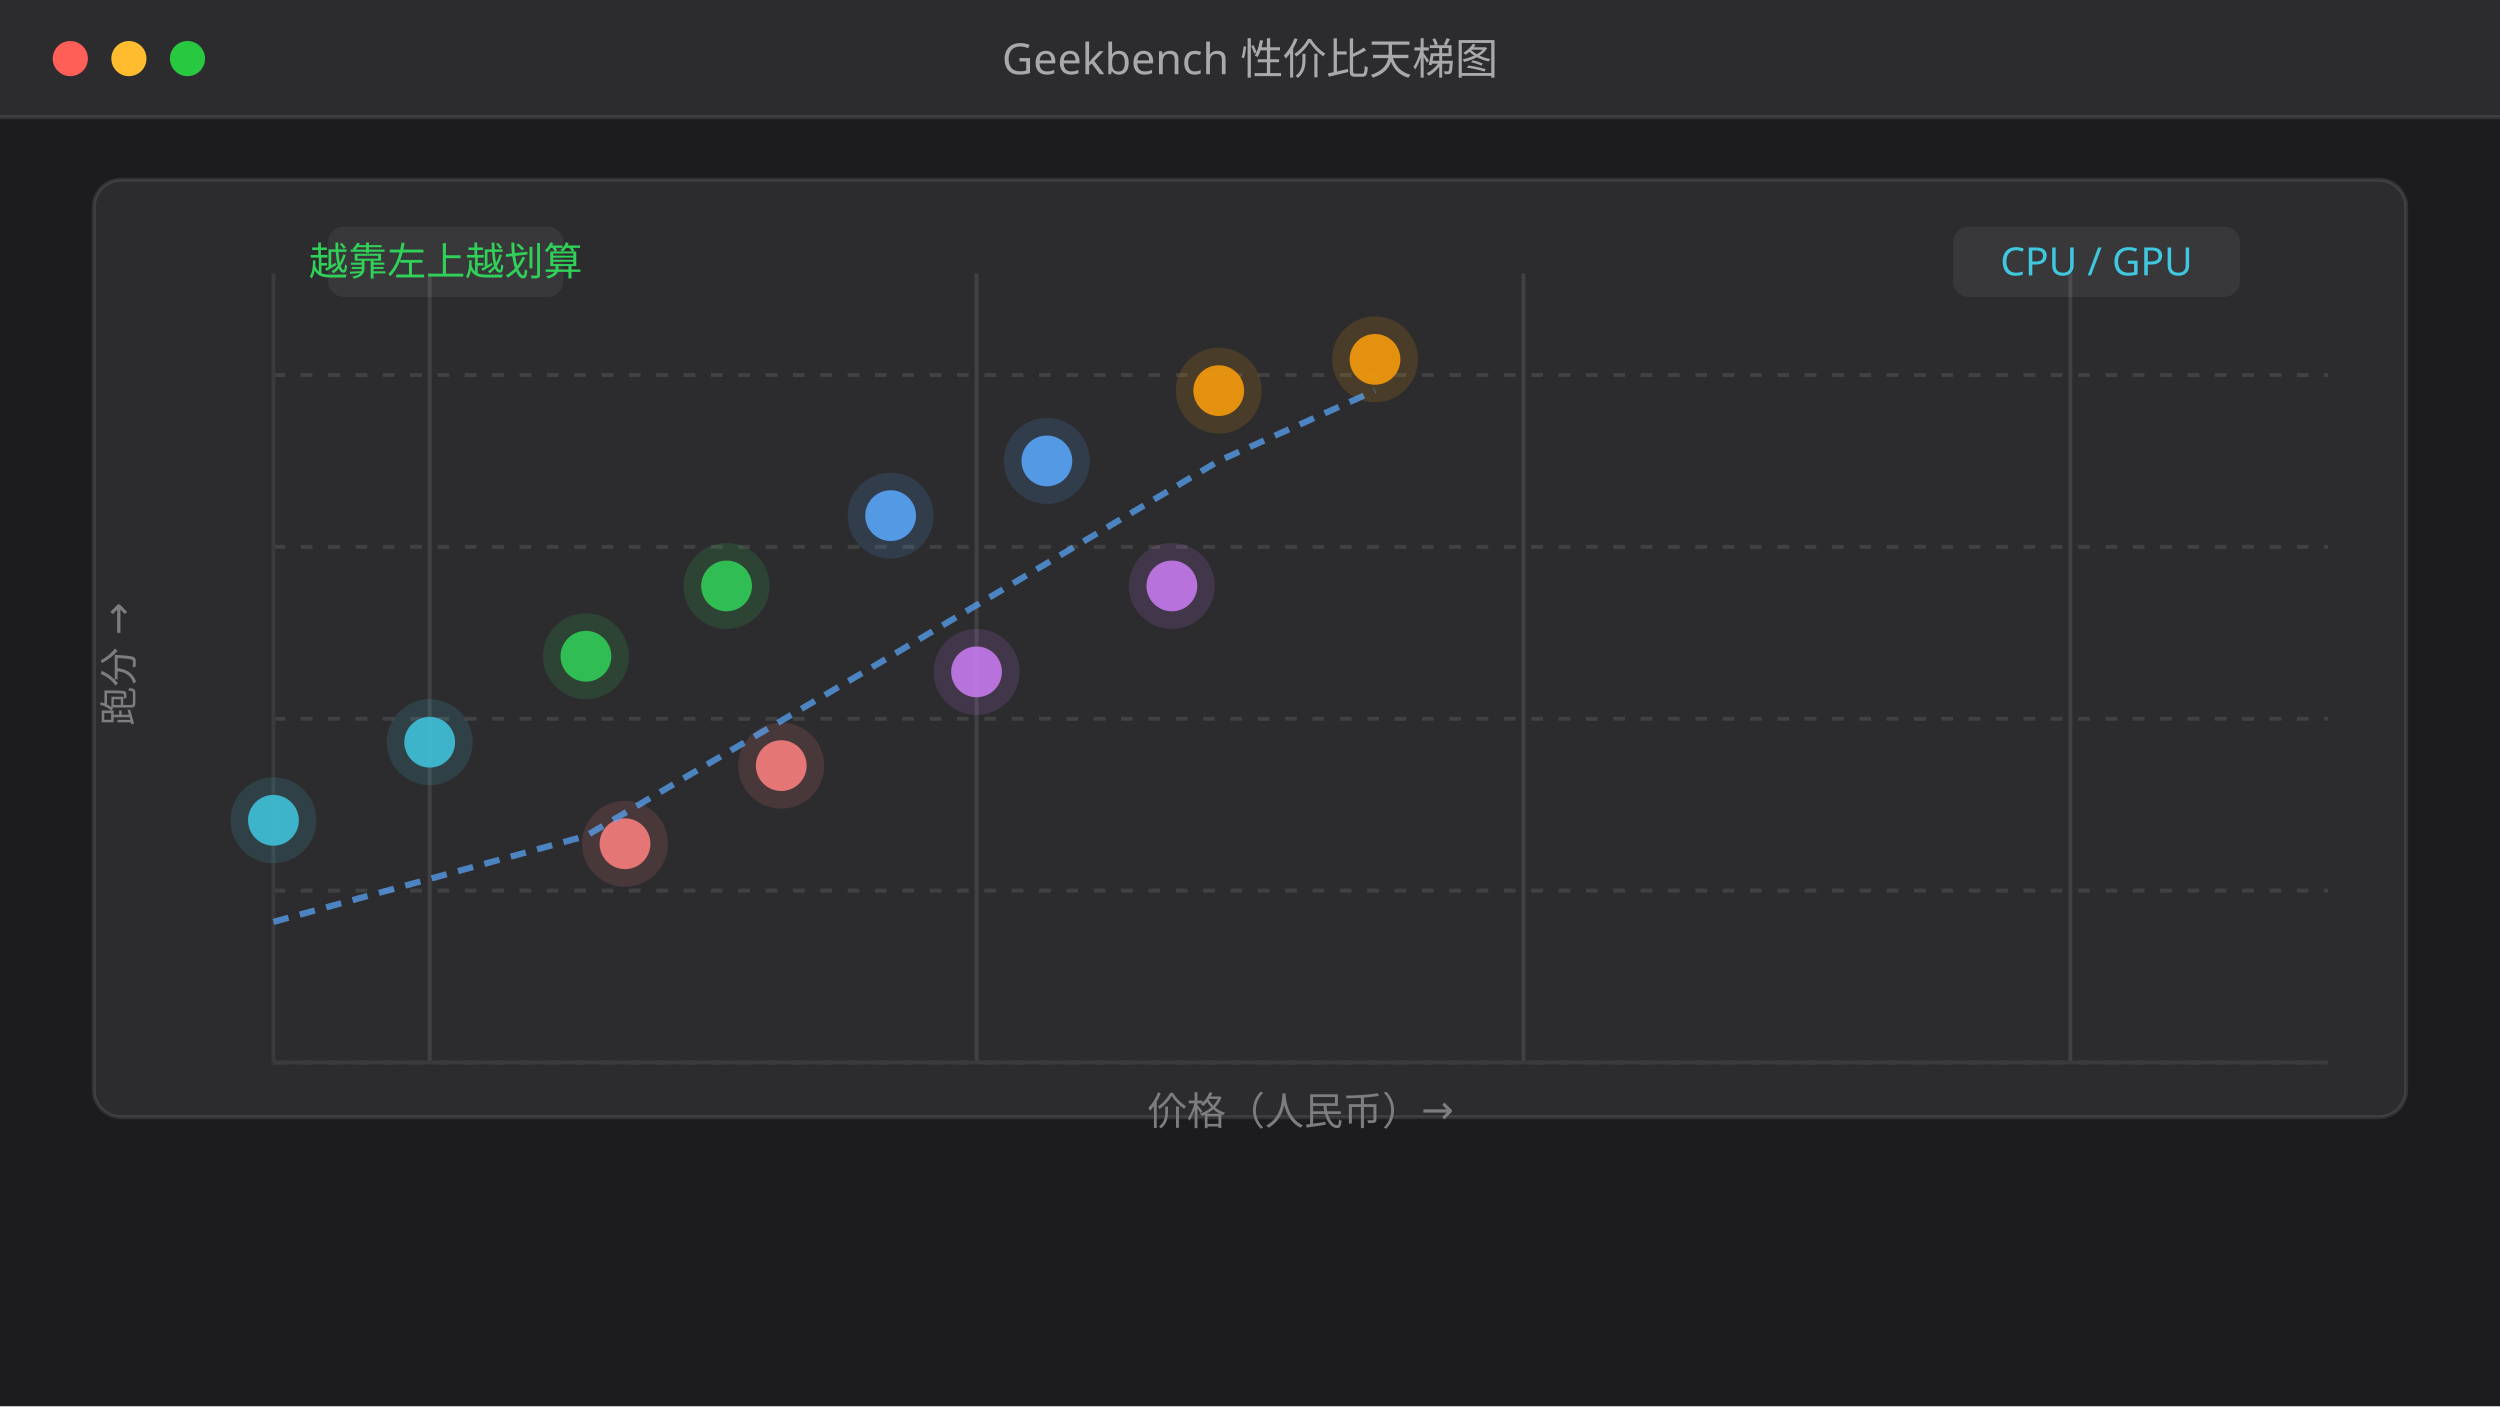
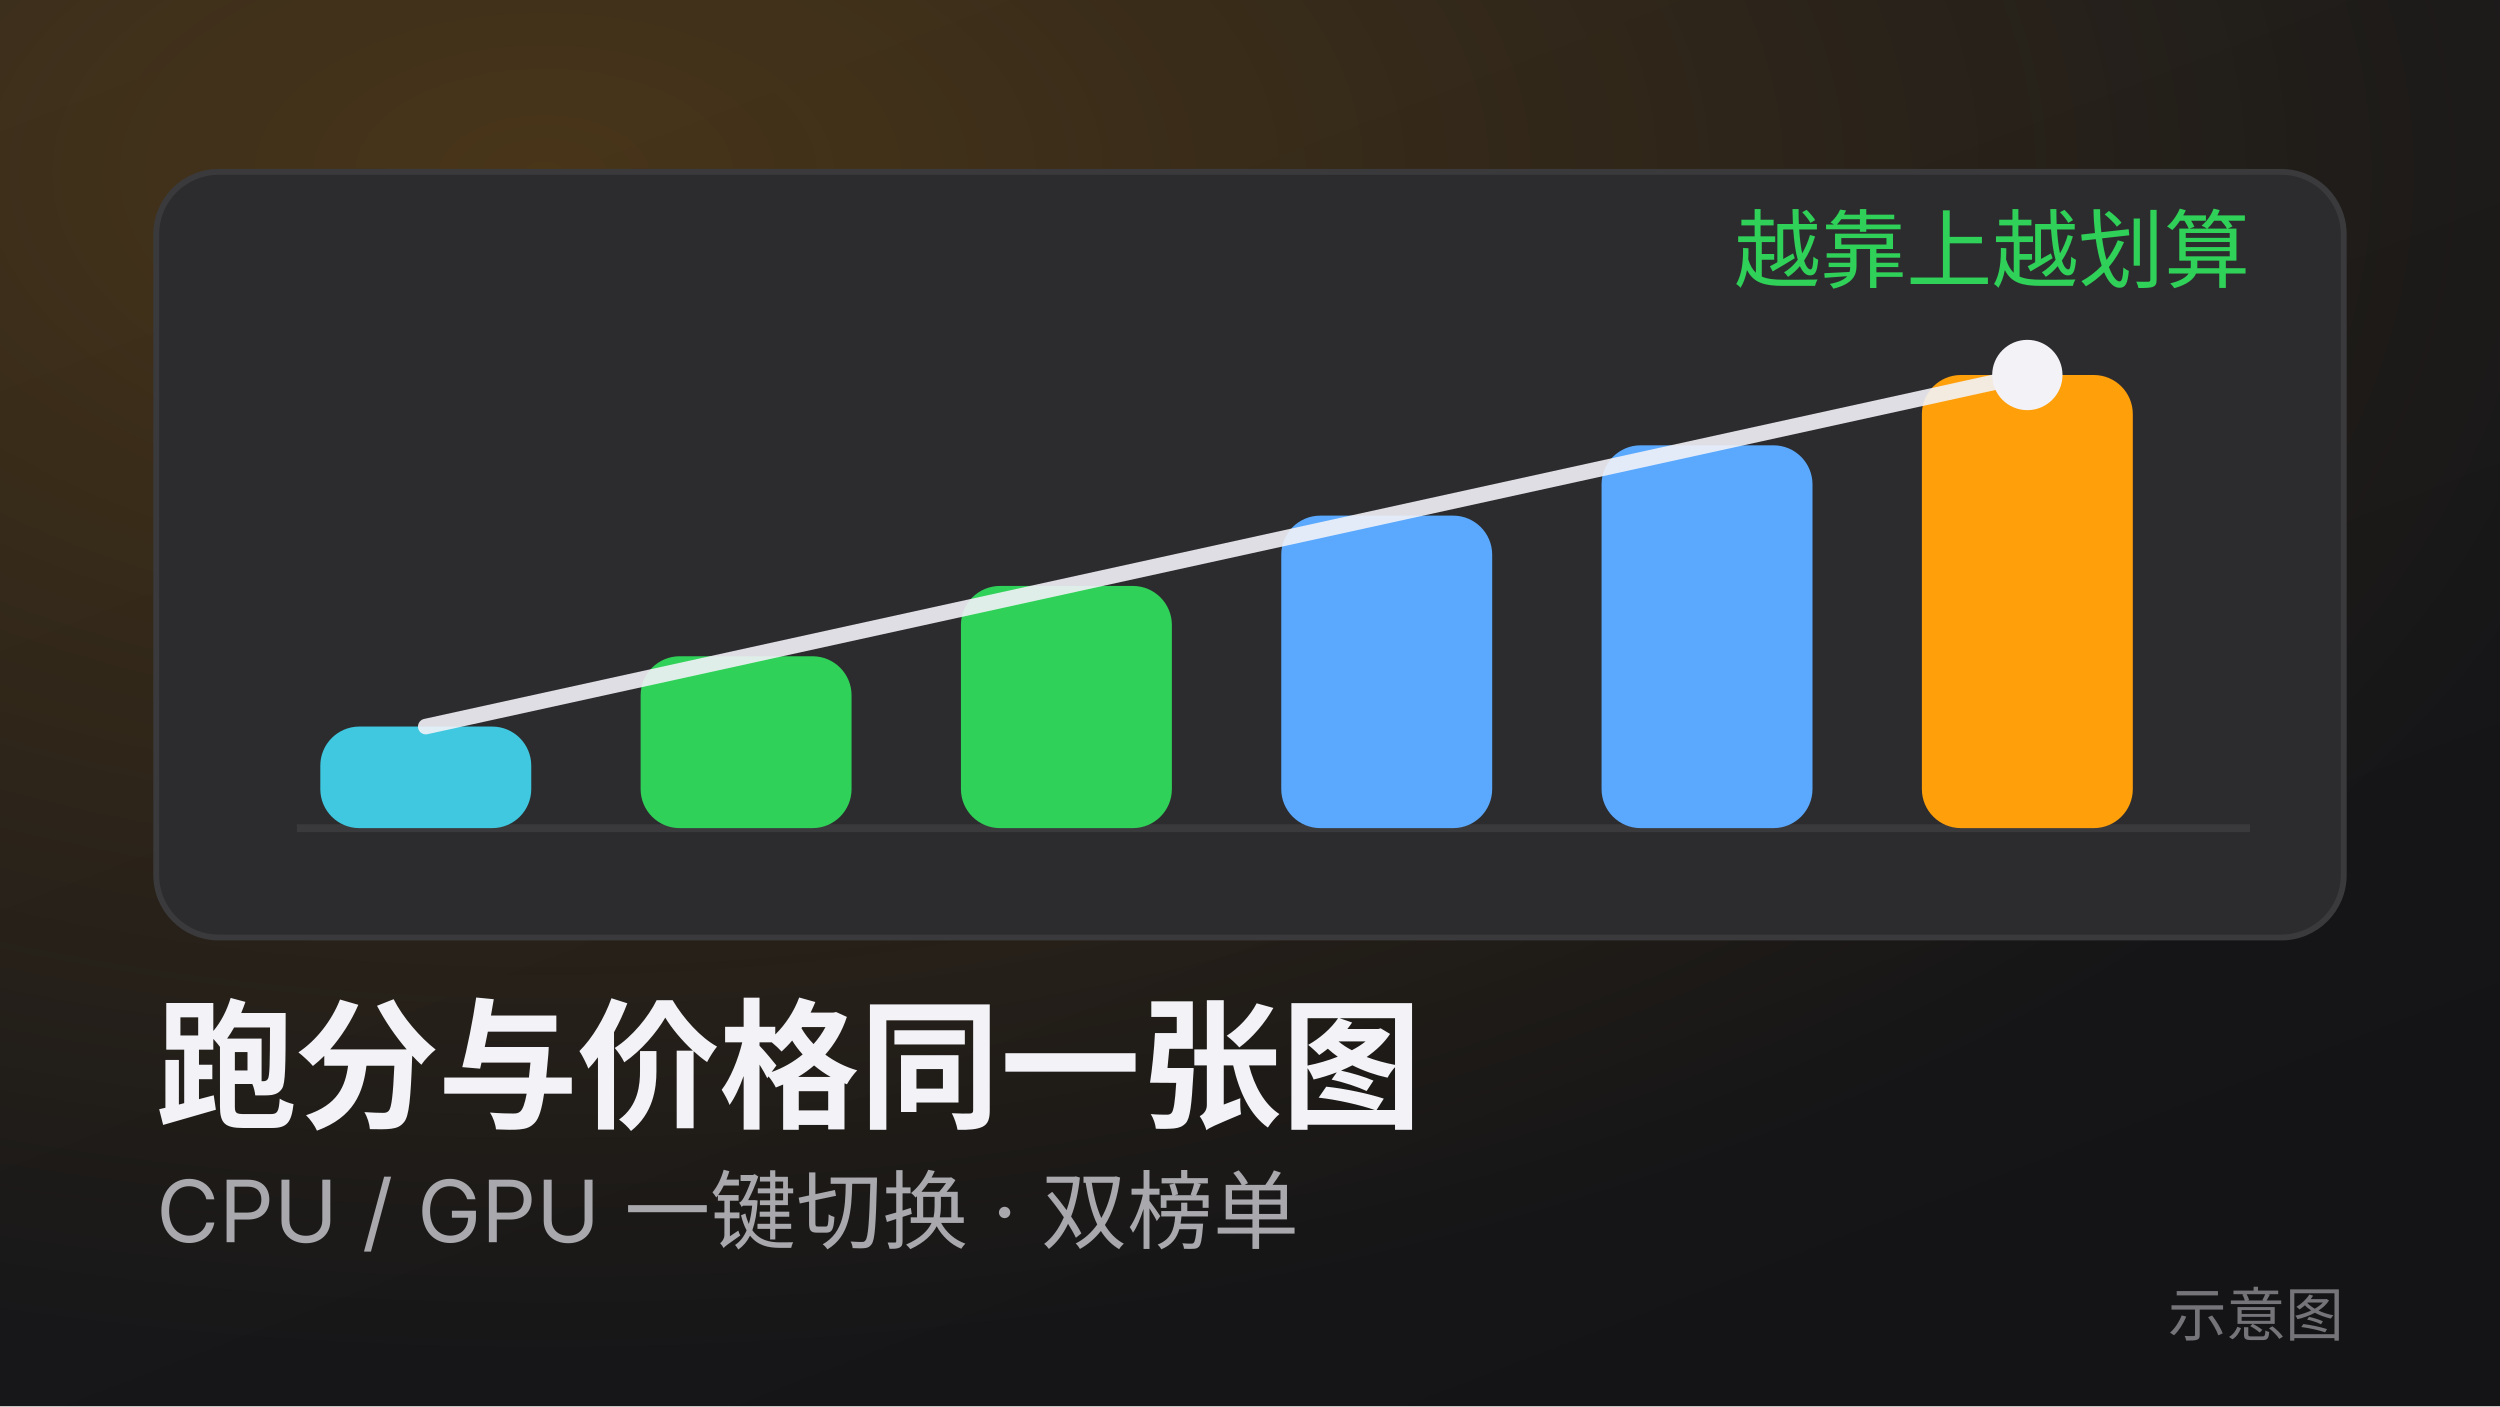
- <svg xmlns="http://www.w3.org/2000/svg" viewBox="0 0 640 360" width="640" height="360" role="img" aria-label="Geekbench 性价比天梯图示意图">
+ <svg xmlns="http://www.w3.org/2000/svg" viewBox="0 0 640 360" width="640" height="360" role="img" aria-label="跑分与价格同一张图示意图">
  <defs>
-     <linearGradient id="g-accent" x1="0" y1="0" x2="1" y2="1">
-       <stop offset="0" stop-color="#5aa9ff" />
-       <stop offset="1" stop-color="#cb7df5" />
+     <linearGradient id="bg" x1="0" y1="0" x2="0.7" y2="1">
+       <stop offset="0" stop-color="#1c1c1e" />
+       <stop offset="1" stop-color="#141416" />
    </linearGradient>
+     <radialGradient id="glow" cx="0.22" cy="0.12" r="0.85">
+       <stop offset="0" stop-color="#ff9f0a" stop-opacity="0.20" />
+       <stop offset="1" stop-color="#ff9f0a" stop-opacity="0" />
+     </radialGradient>
  </defs>
-   <rect x="0" y="0" width="640" height="360" fill="#1c1c1e" />
-   <rect x="0" y="0" width="640" height="30" fill="#2c2c2e" />
-   <circle cx="18" cy="15" r="4.5" fill="#ff5f57" />
-   <circle cx="33" cy="15" r="4.5" fill="#febc2e" />
-   <circle cx="48" cy="15" r="4.5" fill="#28c840" />
-   <text x="320" y="19" fill="#a8a8ad" font-size="11" font-family="ui-sans-serif,system-ui,sans-serif" text-anchor="middle">Geekbench 性价比天梯图</text>
-   <line x1="0" y1="30" x2="640" y2="30" stroke="rgba(255,255,255,0.10)" />
-   <rect x="24" y="46" width="592" height="240" rx="7" fill="#2c2c2e" stroke="rgba(255,255,255,0.10)" />
-   <line x1="70" y1="96" x2="596" y2="96" stroke="rgba(255,255,255,0.10)" stroke-dasharray="3 4" />
-   <line x1="70" y1="140" x2="596" y2="140" stroke="rgba(255,255,255,0.10)" stroke-dasharray="3 4" />
-   <line x1="70" y1="184" x2="596" y2="184" stroke="rgba(255,255,255,0.10)" stroke-dasharray="3 4" />
-   <line x1="70" y1="228" x2="596" y2="228" stroke="rgba(255,255,255,0.10)" stroke-dasharray="3 4" />
-   <line x1="70" y1="272" x2="596" y2="272" stroke="rgba(255,255,255,0.10)" stroke-dasharray="3 4" />
-   <line x1="110" y1="70" x2="110" y2="272" stroke="rgba(255,255,255,0.10)" />
-   <line x1="250" y1="70" x2="250" y2="272" stroke="rgba(255,255,255,0.10)" />
-   <line x1="390" y1="70" x2="390" y2="272" stroke="rgba(255,255,255,0.10)" />
-   <line x1="530" y1="70" x2="530" y2="272" stroke="rgba(255,255,255,0.10)" />
-   <line x1="70" y1="272" x2="596" y2="272" stroke="#3a3a3c" />
-   <line x1="70" y1="70" x2="70" y2="272" stroke="#3a3a3c" />
-   <text x="333" y="288" fill="#7c7c81" font-size="10" font-family="ui-sans-serif,system-ui,sans-serif" text-anchor="middle">价格（人民币）→</text>
-   <text x="34" y="170" fill="#7c7c81" font-size="10" font-family="ui-sans-serif,system-ui,sans-serif" text-anchor="middle" transform="rotate(-90 34 170)">跑分 →</text>
-   <circle cx="70" cy="210" r="6.5" fill="#40c8e0" opacity="0.85" />
-   <circle cx="70" cy="210" r="11" fill="#40c8e0" opacity="0.14" />
-   <circle cx="110" cy="190" r="6.5" fill="#40c8e0" opacity="0.85" />
-   <circle cx="110" cy="190" r="11" fill="#40c8e0" opacity="0.14" />
-   <circle cx="150" cy="168" r="6.5" fill="#30d158" opacity="0.85" />
-   <circle cx="150" cy="168" r="11" fill="#30d158" opacity="0.14" />
-   <circle cx="186" cy="150" r="6.5" fill="#30d158" opacity="0.85" />
-   <circle cx="186" cy="150" r="11" fill="#30d158" opacity="0.14" />
-   <circle cx="228" cy="132" r="6.5" fill="#5aa9ff" opacity="0.85" />
-   <circle cx="228" cy="132" r="11" fill="#5aa9ff" opacity="0.14" />
-   <circle cx="268" cy="118" r="6.5" fill="#5aa9ff" opacity="0.85" />
-   <circle cx="268" cy="118" r="11" fill="#5aa9ff" opacity="0.14" />
-   <circle cx="312" cy="100" r="6.5" fill="#ff9f0a" opacity="0.85" />
-   <circle cx="312" cy="100" r="11" fill="#ff9f0a" opacity="0.14" />
-   <circle cx="352" cy="92" r="6.5" fill="#ff9f0a" opacity="0.85" />
-   <circle cx="352" cy="92" r="11" fill="#ff9f0a" opacity="0.14" />
-   <circle cx="300" cy="150" r="6.5" fill="#cb7df5" opacity="0.85" />
-   <circle cx="300" cy="150" r="11" fill="#cb7df5" opacity="0.14" />
-   <circle cx="250" cy="172" r="6.5" fill="#cb7df5" opacity="0.85" />
-   <circle cx="250" cy="172" r="11" fill="#cb7df5" opacity="0.14" />
-   <circle cx="200" cy="196" r="6.5" fill="#ff8080" opacity="0.85" />
-   <circle cx="200" cy="196" r="11" fill="#ff8080" opacity="0.14" />
-   <circle cx="160" cy="216" r="6.5" fill="#ff8080" opacity="0.85" />
-   <circle cx="160" cy="216" r="11" fill="#ff8080" opacity="0.14" />
-   <path d="M70 236 L150 214 L228 168 L312 118 L352 100" fill="none" stroke="#5aa9ff" stroke-width="1.6" stroke-dasharray="4 3" opacity="0.7" />
-   <rect x="84" y="58" width="60.2" height="18" rx="4" fill="rgba(255,255,255,0.06)" />
-   <text x="114.1" y="70.5" fill="#30d158" font-size="10" font-family="ui-sans-serif,system-ui,sans-serif" text-anchor="middle">越靠左上越划算</text>
-   <rect x="500" y="58" width="73.4" height="18" rx="4" fill="rgba(255,255,255,0.06)" />
-   <text x="536.7" y="70.5" fill="#40c8e0" font-size="10" font-family="ui-sans-serif,system-ui,sans-serif" text-anchor="middle">CPU / GPU</text>
+   <rect width="640" height="360" fill="url(#bg)" />
+   <rect width="640" height="360" fill="url(#glow)" />
+   <rect x="40" y="44" width="560" height="196" rx="16" fill="#2c2c2e" stroke="#3a3a3c" stroke-width="1.5" />
+   <line x1="76" y1="212" x2="576" y2="212" stroke="#3a3a3c" stroke-width="2" />
+   <rect x="82" y="186" width="54" height="26" rx="10" fill="#40c8e0" />
+   <rect x="164" y="168" width="54" height="44" rx="10" fill="#30d158" />
+   <rect x="246" y="150" width="54" height="62" rx="10" fill="#30d158" />
+   <rect x="328" y="132" width="54" height="80" rx="10" fill="#5aa9ff" />
+   <rect x="410" y="114" width="54" height="98" rx="10" fill="#5aa9ff" />
+   <rect x="492" y="96" width="54" height="116" rx="10" fill="#ff9f0a" />
+   <path d="M109 186 L191 168 L273 150 L355 132 L437 114 L519 96" fill="none" stroke="#f2f2f7" stroke-width="4" stroke-linecap="round" stroke-linejoin="round" opacity="0.9" />
+   <circle cx="519" cy="96" r="9" fill="#f2f2f7" />
+   <text x="576" y="72" fill="#30d158" font-size="22" text-anchor="end" font-family="ui-sans-serif,system-ui,-apple-system,'Segoe UI',sans-serif">越靠上越划算</text>
+   <text x="40" y="286" fill="#f2f2f7" font-size="36" font-weight="600" font-family="ui-sans-serif,system-ui,-apple-system,'Segoe UI',sans-serif">跑分与价格同一张图</text>
+   <text x="40" y="318" fill="#a8a8ad" font-size="22" font-family="ui-sans-serif,system-ui,-apple-system,'Segoe UI',sans-serif">CPU / GPU 一键切换 · 双榜单</text>
+   <text x="600" y="342" fill="#a8a8ad" font-size="15" text-anchor="end" opacity="0.65" font-family="ui-sans-serif,system-ui,-apple-system,'Segoe UI',sans-serif">示意图</text>
</svg>
